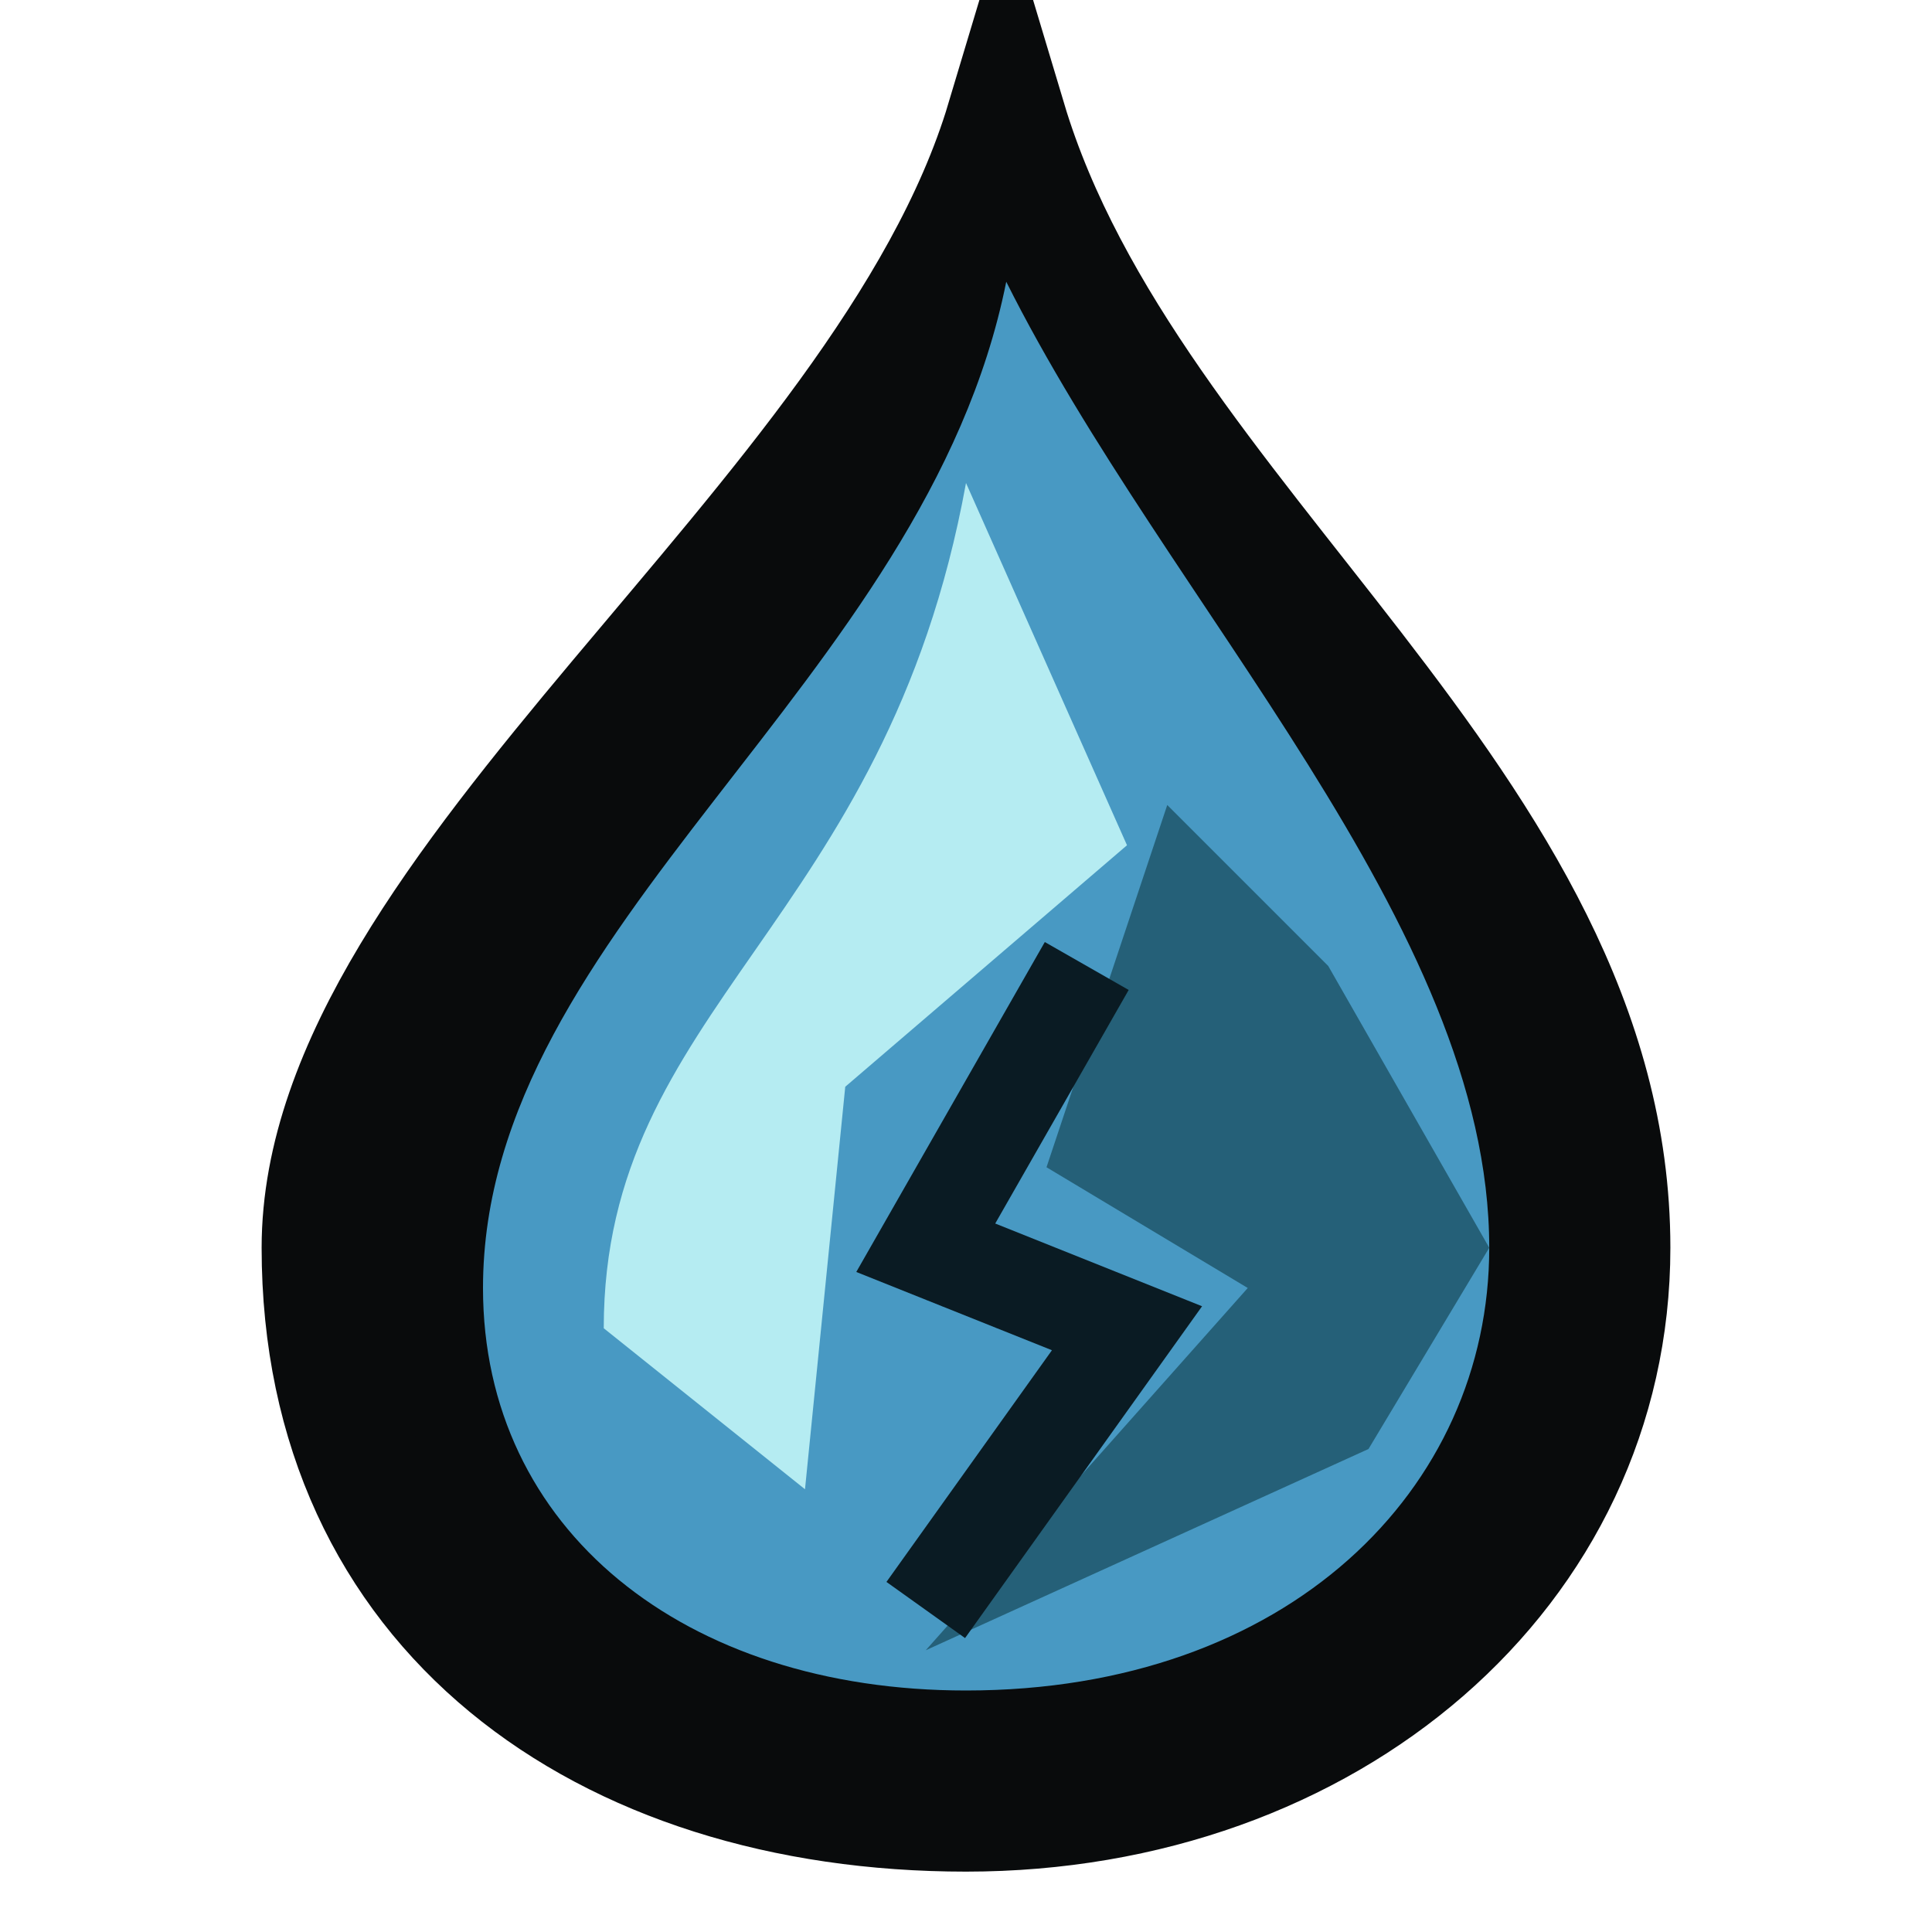
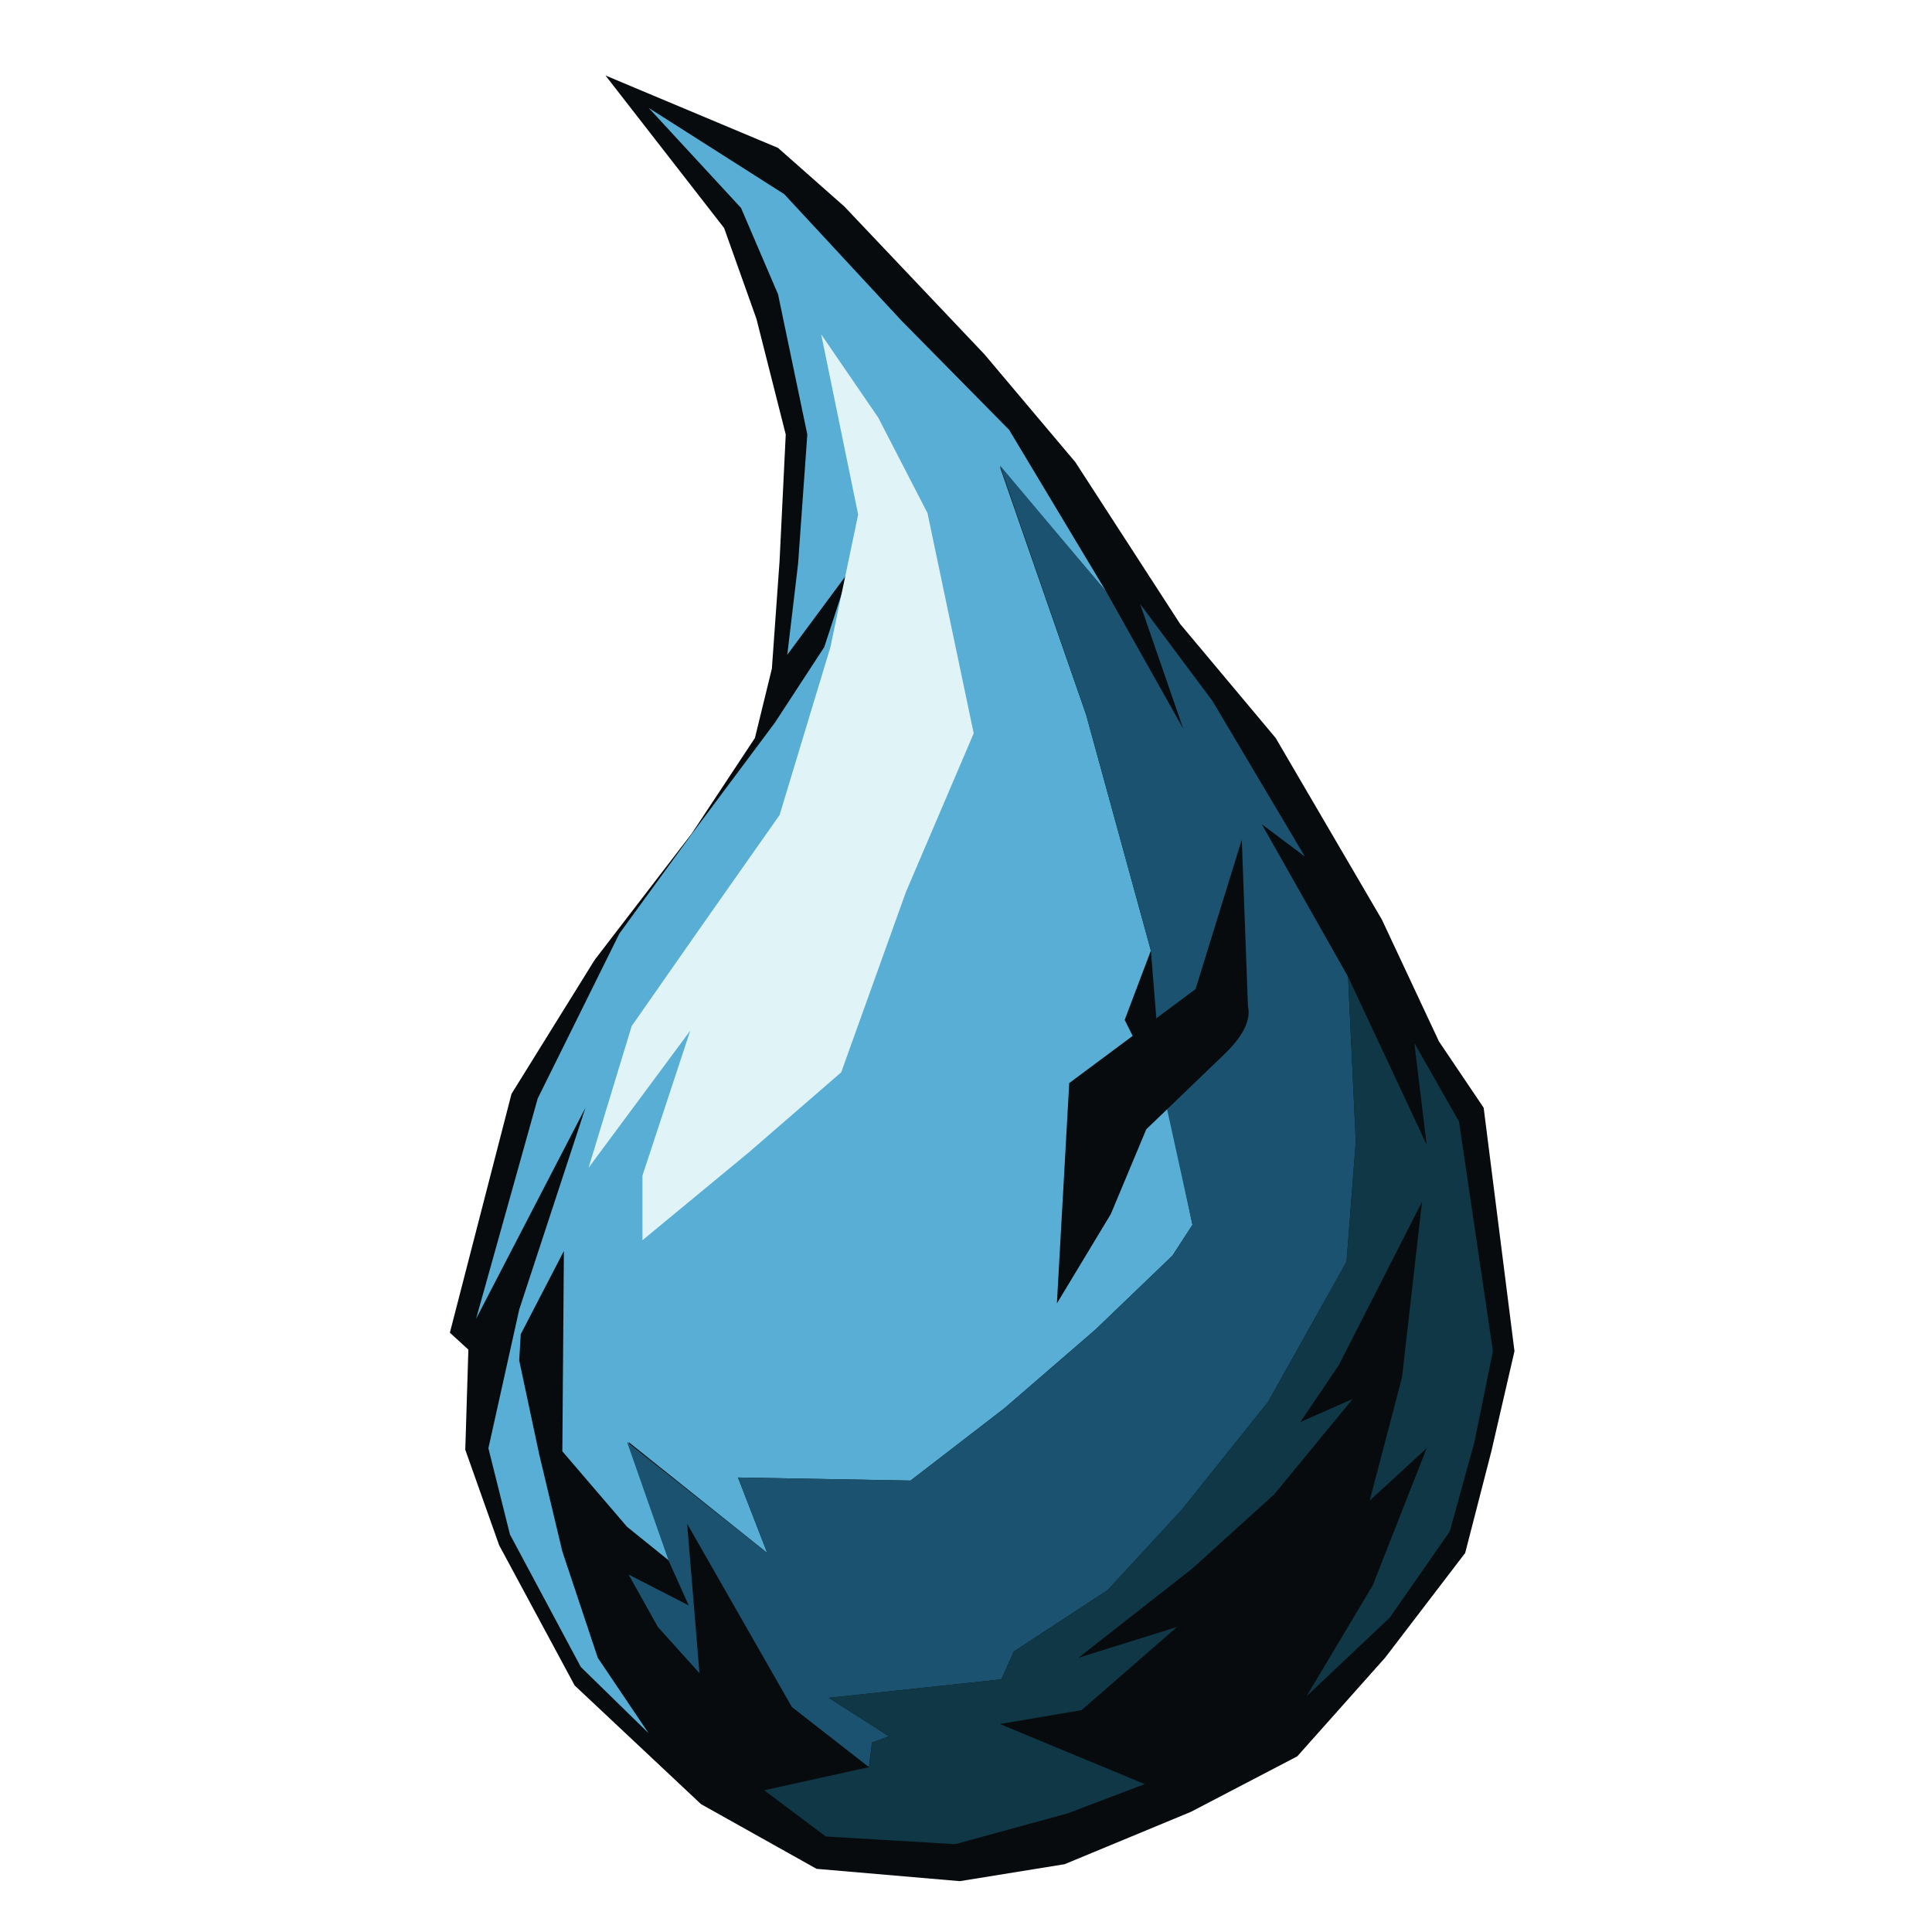
- <svg xmlns="http://www.w3.org/2000/svg" viewBox="0 0 48 48">
-   <path d="M25 3C22 13 8 22 8 31c0 9 7 14 16 14s16-6 16-14C40 20 28 13 25 3Z" fill="#090b0c" stroke="#090b0c" stroke-width="3" />
-   <path d="M25 7C23 17 12 23 12 32c0 6 5 10 12 10 8 0 13-5 13-11 0-8-8-16-12-24Z" fill="#4899c3" />
-   <path d="M24 12C22 23 15 25 15 33l5 4 1-10 7-6Z" fill="#b5ecf2" />
-   <path d="m29 20-3 9 5 3-8 9 11-5 3-5-4-7Z" fill="#256078" />
-   <path d="m27 24-4 7 5 2-5 7" fill="none" stroke="#0a1b23" stroke-width="2.4" />
+ <svg xmlns="http://www.w3.org/2000/svg" width="512" height="512" viewBox="0 0 125.4 125.4" role="img" aria-labelledby="thirst-title">
+   <g transform="scale(.1)">
+     <g id="thirst-ink" fill="#070b0d">
+       <path d="M393 49 L505 96 548 134 639 230 698 300 766 405 828 479 897 597 934 676 963 719 983 877 968 942 951 1008 899 1076 842 1140 773 1176 691 1210 623 1221 530 1213 455 1171 373 1094 324 1003 302 941 304 876 292 865 332 710 386 623 449 541 490 479 501 434 506 364 510 282 491 207 470 148 Z" />
+     </g>
+     <g id="thirst-blue-body">
+       <path fill="#58aed4" d="M421 70 L481 135 505 191 524 282 518 366 511 425 551 371 535 420 503 469 450 540 402 606 349 713 309 856 380 719 337 850 317 940 331 996 377 1082 421 1125 388 1076 365 1007 350 944 337 883 338 866 366 812 365 942 407 991 438 1016 408 936 498 1008 479 959 591 961 652 914 711 863 761 815 774 795 758 718 730 662 747 617 705 464 649 303 718 384 655 279 585 208 509 126 Z" />
+       <path fill="#1b526f" d="M649 302 L718 384 768 473 740 392 787 455 847 556 819 535 875 634 880 741 874 819 823 910 767 980 719 1032 658 1072 650 1090 538 1102 577 1127 566 1131 564 1147 514 1108 446 989 454 1086 427 1056 408 1022 447 1042 434 1013 407 936 498 1008 479 959 591 961 652 914 711 863 761 815 774 795 754 704 747 617 705 464 Z" />
+       <path fill="#103746" d="M875 634 L926 743 918 677 947 728 969 877 957 936 941 994 902 1050 848 1101 891 1029 926 940 889 974 910 894 923 780 869 886 844 923 878 908 827 970 774 1018 700 1076 764 1056 702 1110 649 1119 743 1158 693 1177 620 1197 536 1192 496 1162 564 1147 566 1131 577 1127 538 1102 650 1090 658 1072 719 1032 767 980 823 910 874 819 880 741 Z" />
+     </g>
+     <g id="thirst-ice-highlight" fill="#e0f3f7">
+       <path d="M533 217 L570 271 602 333 632 476 588 579 546 696 486 748 417 805 417 763 448 669 382 758 410 666 454 603 506 529 539 420 557 334 Z" />
+     </g>
+     <g id="thirst-scarcity-cut" fill="#070b0d">
+       <path d="M806 545 L810 653 Q813 666 796 683 L744 733 721 788 686 846 694 703 776 642 Z" />
+     </g>
+   </g>
</svg>
